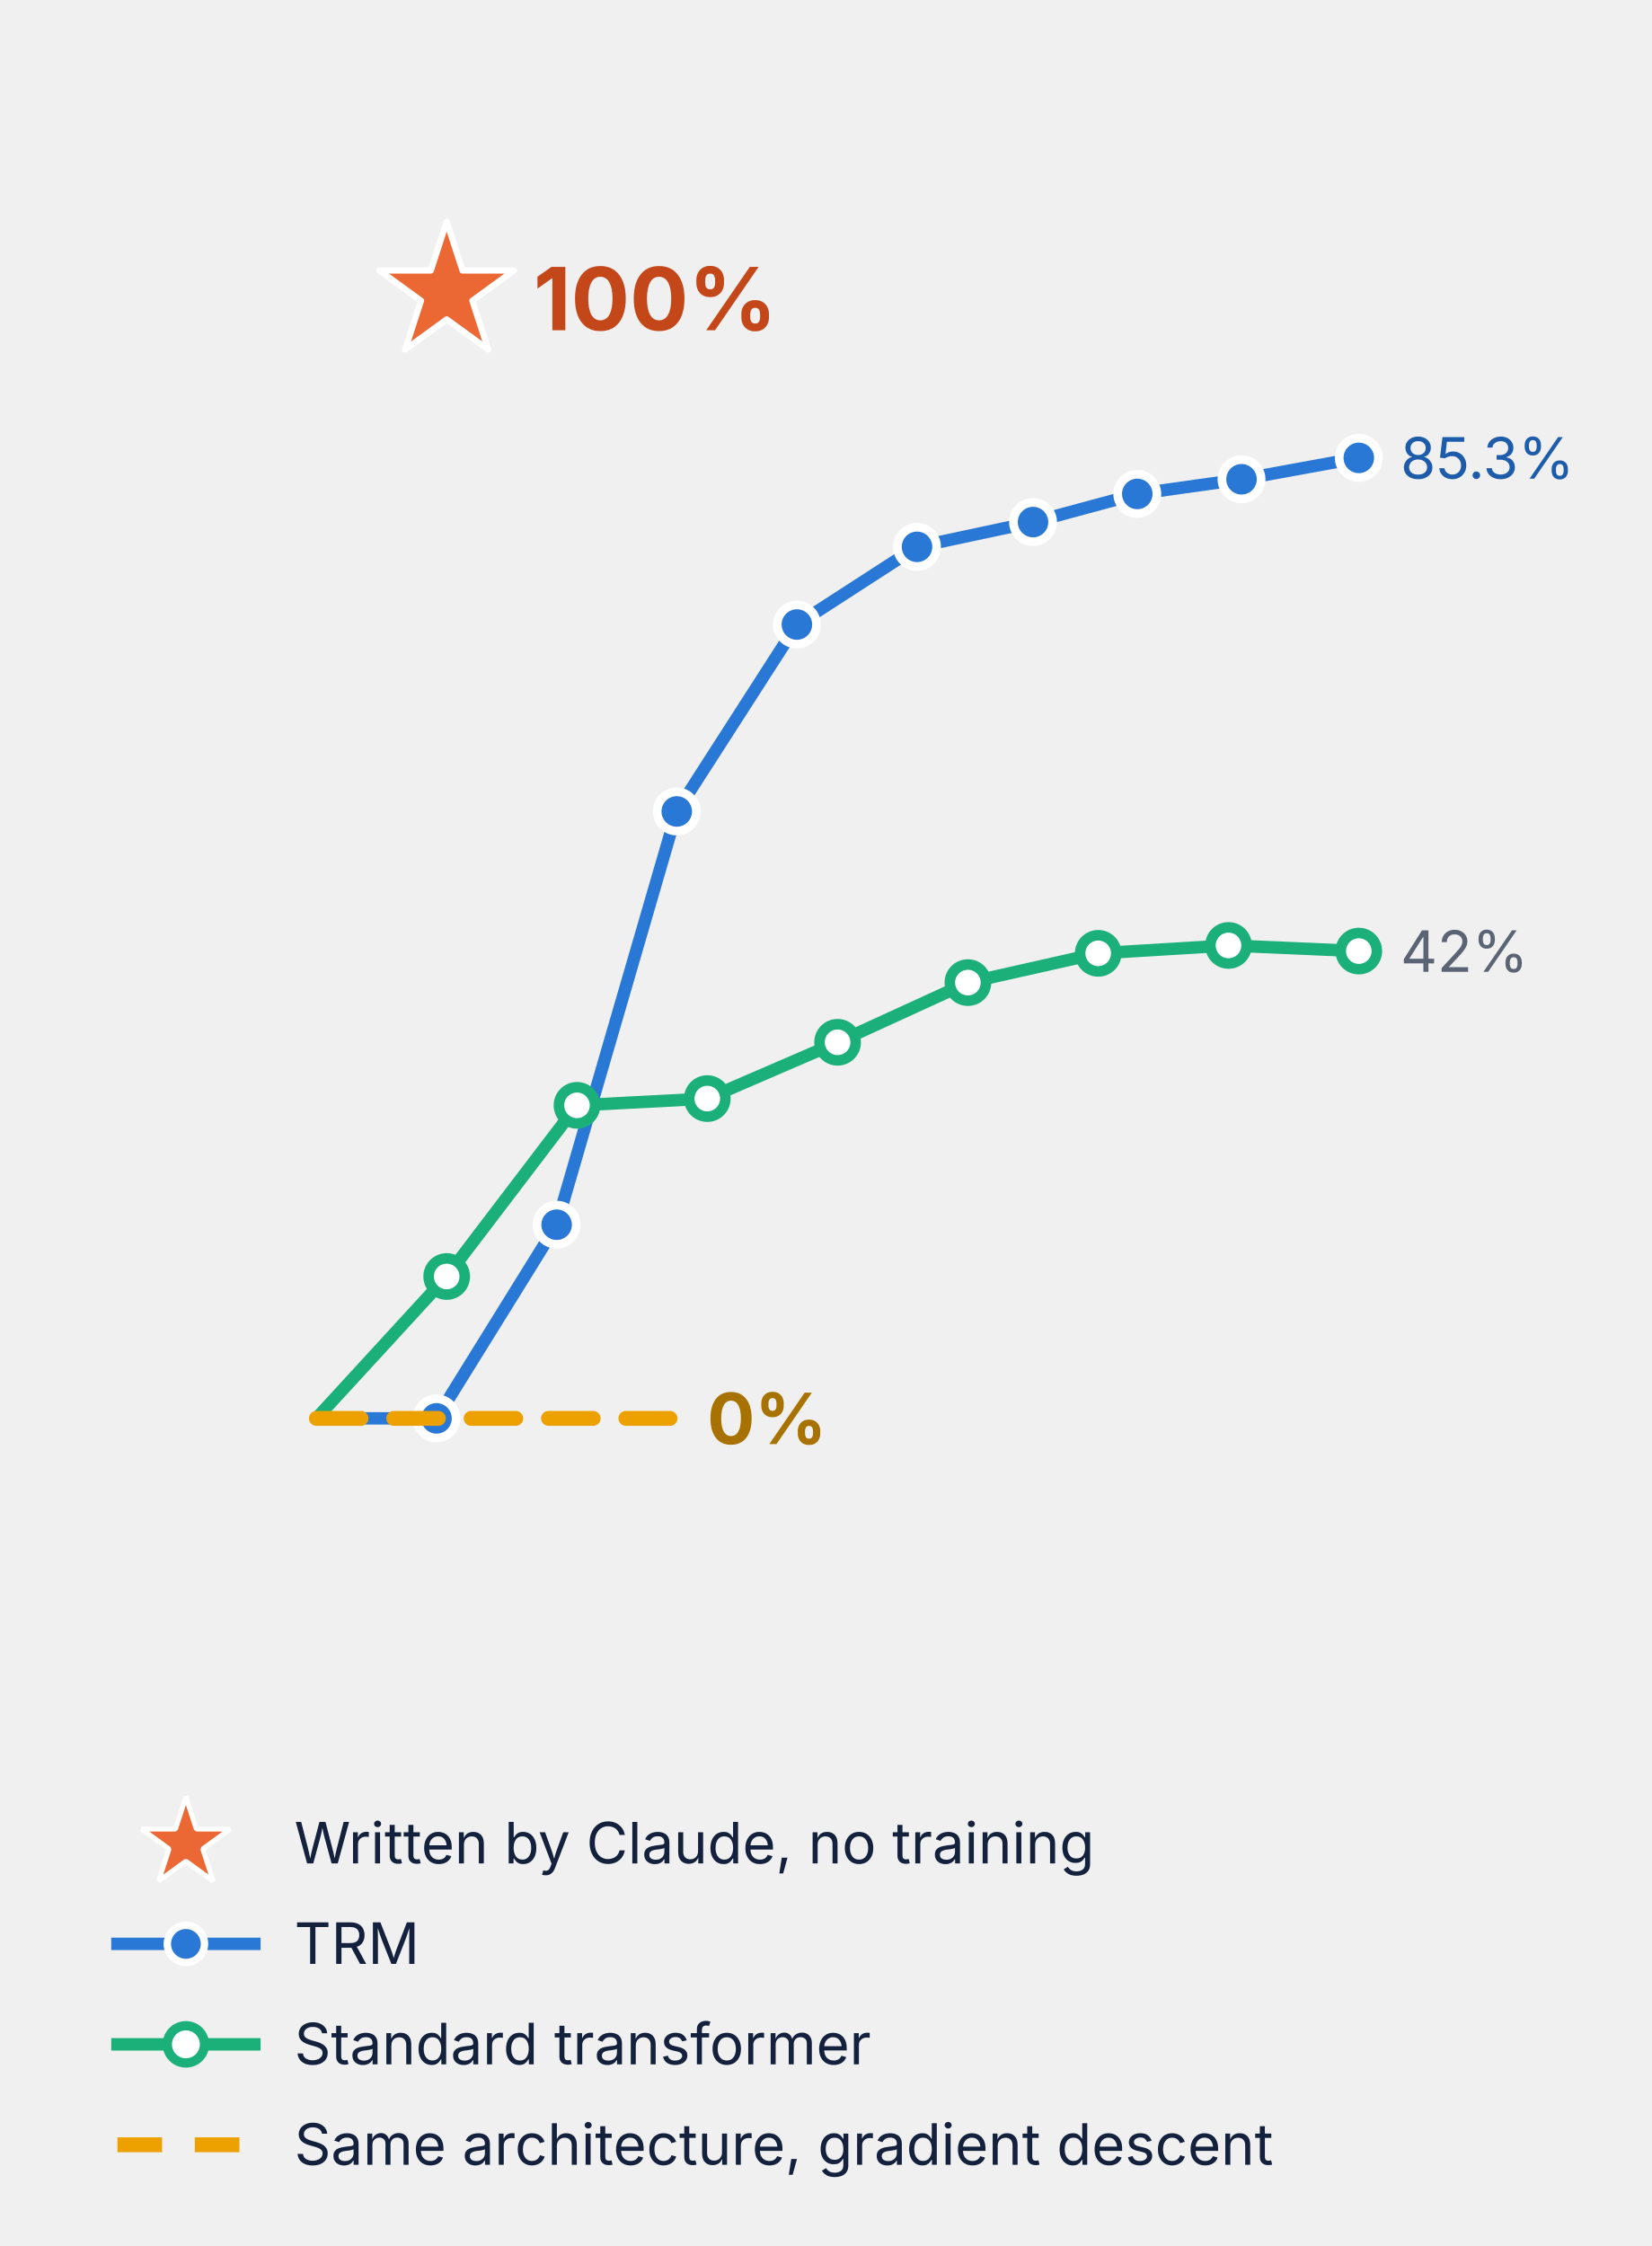
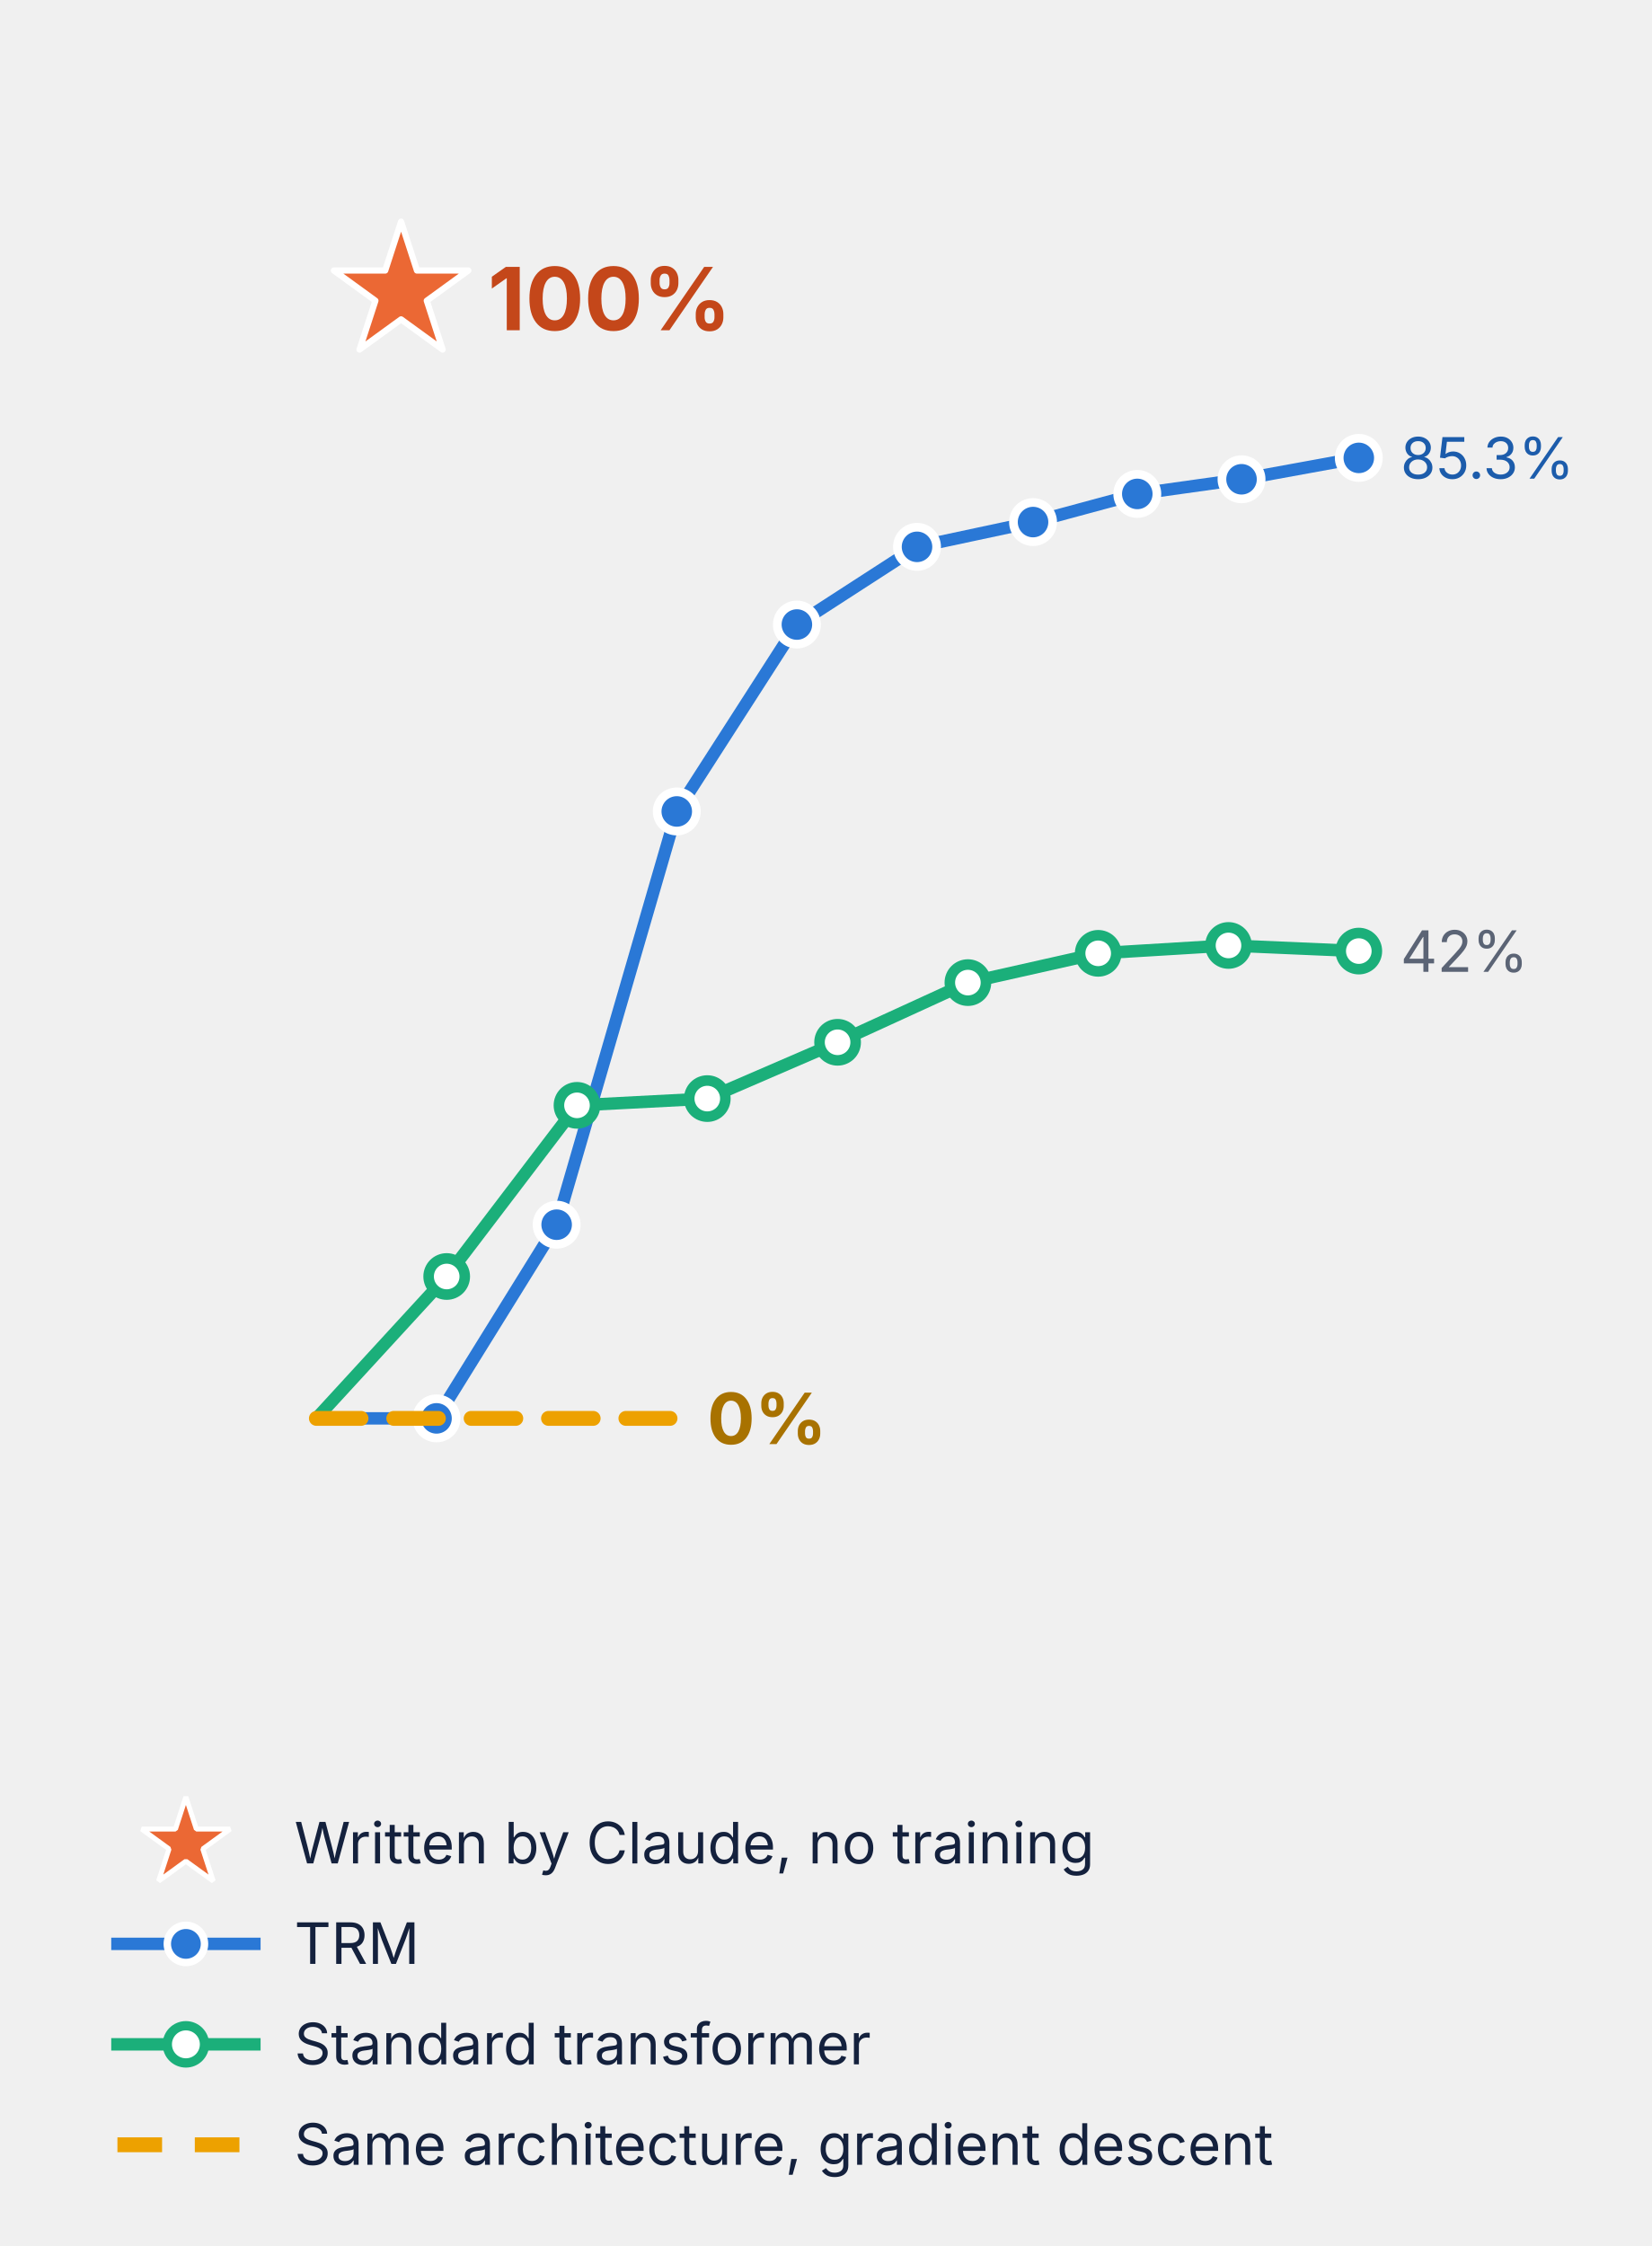
<svg xmlns="http://www.w3.org/2000/svg" xmlns:xlink="http://www.w3.org/1999/xlink" width="266.4pt" height="362.218pt" viewBox="0 0 266.4 362.218" version="1.1">
  <defs>
    <style type="text/css">*{stroke-linejoin: round; stroke-linecap: butt}</style>
  </defs>
  <g id="figure_1">
    <g id="patch_1">
      <path d="M 0 362.218  L 266.4 362.218  L 266.4 0  L 0 0  L 0 362.218  z " style="fill: none" />
    </g>
    <g id="axes_1">
      <g id="data">
        <path d="M 51.03 228.745  L 72.046 205.864  L 93.062 178.261  L 114.078 177.172  L 135.094 168.092  L 156.11 158.468  L 177.126 153.746  L 198.142 152.475  L 219.158 153.383  " clip-path="url(#pbf153d2d01)" style="fill: none; stroke: #1baf7a; stroke-width: 2; stroke-linecap: round" />
      </g>
      <g id="data">
        <g style="fill: #5b6475" transform="translate(225.8835 156.7312) scale(0.09204 -0.09204)">
          <defs>
            <path id="Inter-Regular-542" d="M 375 947  L 375 1431  L 2413 4656  L 3134 4656  L 3134 1469  L 3766 1469  L 3766 947  L 3134 947  L 3134 0  L 2566 0  L 2566 947  L 375 947  z M 2569 1469  L 2569 3913  L 2531 3913  L 1009 1506  L 1009 1469  L 2569 1469  z " transform="scale(0.015625)" />
            <path id="Inter-Regular-53f" d="M 481 0  L 481 428  L 2028 2106  Q 2288 2388 2459 2600  Q 2631 2813 2718 3005  Q 2806 3197 2806 3413  Q 2806 3778 2554 3990  Q 2303 4203 1931 4203  Q 1534 4203 1298 3965  Q 1063 3728 1063 3334  L 494 3334  Q 494 3747 684 4059  Q 875 4372 1203 4545  Q 1531 4719 1947 4719  Q 2363 4719 2683 4545  Q 3003 4372 3186 4078  Q 3369 3784 3369 3419  Q 3369 3166 3278 2927  Q 3188 2688 2959 2384  Q 2731 2081 2319 1644  L 1300 559  L 1300 522  L 3447 522  L 3447 0  L 481 0  z " transform="scale(0.015625)" />
            <path id="Inter-Regular-6d0" d="M 4656 -91  Q 4359 -91 4154 39  Q 3950 169 3845 384  Q 3741 600 3741 856  L 3741 1100  Q 3741 1356 3847 1570  Q 3953 1784 4158 1914  Q 4363 2044 4656 2044  Q 4956 2044 5159 1914  Q 5363 1784 5464 1570  Q 5566 1356 5566 1100  L 5566 856  Q 5566 600 5461 384  Q 5356 169 5154 39  Q 4953 -91 4656 -91  z M 1634 2597  Q 1338 2597 1133 2726  Q 928 2856 823 3072  Q 719 3288 719 3544  L 719 3788  Q 719 4044 825 4258  Q 931 4472 1136 4601  Q 1341 4731 1634 4731  Q 1934 4731 2136 4601  Q 2338 4472 2441 4258  Q 2544 4044 2544 3788  L 2544 3544  Q 2544 3288 2439 3072  Q 2334 2856 2132 2726  Q 1931 2597 1634 2597  z M 1263 0  L 4463 4656  L 4991 4656  L 1791 0  L 1263 0  z M 4656 319  Q 4894 319 4991 483  Q 5088 647 5088 856  L 5088 1100  Q 5088 1306 4994 1472  Q 4900 1638 4656 1638  Q 4422 1638 4320 1472  Q 4219 1306 4219 1100  L 4219 856  Q 4219 647 4317 483  Q 4416 319 4656 319  z M 1634 3006  Q 1872 3006 1969 3170  Q 2066 3334 2066 3544  L 2066 3788  Q 2066 3994 1972 4159  Q 1878 4325 1634 4325  Q 1400 4325 1298 4159  Q 1197 3994 1197 3788  L 1197 3544  Q 1197 3334 1295 3170  Q 1394 3006 1634 3006  z " transform="scale(0.015625)" />
          </defs>
          <use xlink:href="#Inter-Regular-542" />
          <use xlink:href="#Inter-Regular-53f" transform="translate(64.59375 0)" />
          <use xlink:href="#Inter-Regular-6d0" transform="translate(125.5781 0)" />
        </g>
      </g>
      <g id="data">
        <path d="M 51.03 228.745  L 70.405 228.745  L 89.78 197.51  L 109.154 130.865  L 128.529 100.721  L 147.904 88.191  L 166.618 84.196  L 183.431 79.656  L 200.244 77.295  L 219.158 73.845  " clip-path="url(#pbf153d2d01)" style="fill: none; stroke: #2a78d6; stroke-width: 2; stroke-linecap: round" />
      </g>
      <g id="data">
        <g style="fill: #1c5cab" transform="translate(225.8835 77.19309) scale(0.09204 -0.09204)">
          <defs>
            <path id="Inter-Regular-547" d="M 1978 -63  Q 1506 -63 1145 104  Q 784 272 582 565  Q 381 859 381 1238  Q 381 1531 500 1782  Q 619 2034 825 2203  Q 1031 2372 1291 2419  L 1291 2444  Q 950 2531 750 2822  Q 550 3113 550 3481  Q 550 3838 734 4117  Q 919 4397 1241 4558  Q 1563 4719 1978 4719  Q 2388 4719 2709 4558  Q 3031 4397 3217 4117  Q 3403 3838 3403 3481  Q 3403 3113 3201 2822  Q 3000 2531 2669 2444  L 2669 2419  Q 2922 2372 3128 2203  Q 3334 2034 3456 1782  Q 3578 1531 3578 1238  Q 3578 859 3373 565  Q 3169 272 2808 104  Q 2447 -63 1978 -63  z M 1978 453  Q 2441 453 2712 676  Q 2984 900 2984 1269  Q 2984 1528 2853 1726  Q 2722 1925 2494 2039  Q 2266 2153 1978 2153  Q 1538 2153 1252 1904  Q 966 1656 966 1269  Q 966 900 1236 676  Q 1506 453 1978 453  z M 1978 2650  Q 2347 2650 2587 2867  Q 2828 3084 2828 3438  Q 2828 3788 2593 3997  Q 2359 4206 1978 4206  Q 1591 4206 1358 3997  Q 1125 3788 1125 3438  Q 1125 3084 1362 2867  Q 1600 2650 1978 2650  z " transform="scale(0.015625)" />
            <path id="Inter-Regular-543" d="M 1863 -63  Q 1453 -63 1128 98  Q 803 259 609 539  Q 416 819 400 1175  L 975 1175  Q 1003 863 1258 661  Q 1513 459 1863 459  Q 2144 459 2364 590  Q 2584 722 2709 953  Q 2834 1184 2834 1478  Q 2834 1778 2703 2015  Q 2572 2253 2345 2389  Q 2119 2525 1825 2525  Q 1609 2525 1387 2456  Q 1166 2388 1028 2281  L 472 2350  L 747 4656  L 3197 4656  L 3197 4134  L 1247 4134  L 1088 2775  L 1113 2775  Q 1256 2894 1475 2970  Q 1694 3047 1934 3047  Q 2363 3047 2697 2845  Q 3031 2644 3223 2291  Q 3416 1938 3416 1488  Q 3416 1041 3214 691  Q 3013 341 2663 139  Q 2313 -63 1863 -63  z " transform="scale(0.015625)" />
            <path id="Inter-Regular-5de" d="M 922 -41  Q 747 -41 623 82  Q 500 206 500 381  Q 500 556 623 679  Q 747 803 922 803  Q 1097 803 1220 679  Q 1344 556 1344 381  Q 1344 206 1220 82  Q 1097 -41 922 -41  z " transform="scale(0.015625)" />
            <path id="Inter-Regular-541" d="M 1984 -63  Q 1528 -63 1175 93  Q 822 250 614 528  Q 406 806 391 1175  L 991 1175  Q 1016 844 1297 651  Q 1578 459 1975 459  Q 2413 459 2698 684  Q 2984 909 2984 1272  Q 2984 1650 2703 1889  Q 2422 2128 1903 2128  L 1525 2128  L 1525 2644  L 1903 2644  Q 2313 2644 2567 2861  Q 2822 3078 2822 3438  Q 2822 3784 2597 3993  Q 2372 4203 1991 4203  Q 1753 4203 1545 4117  Q 1338 4031 1205 3872  Q 1072 3713 1063 3484  L 491 3484  Q 503 3850 709 4128  Q 916 4406 1255 4562  Q 1594 4719 2003 4719  Q 2438 4719 2752 4544  Q 3066 4369 3234 4084  Q 3403 3800 3403 3469  Q 3403 3075 3195 2800  Q 2988 2525 2631 2419  L 2631 2381  Q 3078 2309 3325 2007  Q 3572 1706 3572 1266  Q 3572 884 3365 584  Q 3159 284 2800 110  Q 2441 -63 1984 -63  z " transform="scale(0.015625)" />
          </defs>
          <use xlink:href="#Inter-Regular-547" />
          <use xlink:href="#Inter-Regular-543" transform="translate(61.85938 0)" />
          <use xlink:href="#Inter-Regular-5de" transform="translate(118.5 0)" />
          <use xlink:href="#Inter-Regular-541" transform="translate(144.625 0)" />
          <use xlink:href="#Inter-Regular-6d0" transform="translate(206.3906 0)" />
        </g>
      </g>
      <g id="data">
        <g style="fill: #a87200" transform="translate(114.0657 232.8911) scale(0.113988 -0.113988)">
          <defs>
            <path id="Inter-Bold-53d" d="M 2156 -63  Q 1275 -63 784 565  Q 294 1194 294 2325  Q 294 3456 786 4087  Q 1278 4719 2156 4719  Q 3038 4719 3530 4086  Q 4022 3453 4022 2325  Q 4022 1194 3531 565  Q 3041 -63 2156 -63  z M 2156 728  Q 2588 728 2819 1143  Q 3050 1559 3050 2325  Q 3050 3094 2819 3512  Q 2588 3931 2156 3931  Q 1728 3931 1497 3511  Q 1266 3091 1266 2325  Q 1266 1559 1495 1143  Q 1725 728 2156 728  z " transform="scale(0.015625)" />
            <path id="Inter-Bold-6d0" d="M 4903 -81  Q 4572 -81 4345 59  Q 4119 200 4003 433  Q 3888 666 3888 944  L 3888 1188  Q 3888 1469 4006 1701  Q 4125 1934 4351 2075  Q 4578 2216 4903 2216  Q 5234 2216 5461 2075  Q 5688 1934 5803 1700  Q 5919 1466 5919 1188  L 5919 944  Q 5919 666 5801 431  Q 5684 197 5457 58  Q 5231 -81 4903 -81  z M 1597 2434  Q 1266 2434 1039 2575  Q 813 2716 697 2948  Q 581 3181 581 3459  L 581 3703  Q 581 3984 700 4217  Q 819 4450 1045 4590  Q 1272 4731 1597 4731  Q 1928 4731 2154 4590  Q 2381 4450 2497 4215  Q 2613 3981 2613 3703  L 2613 3459  Q 2613 3178 2495 2945  Q 2378 2713 2151 2573  Q 1925 2434 1597 2434  z M 1309 0  L 4509 4656  L 5156 4656  L 1956 0  L 1309 0  z M 1597 3006  Q 1806 3006 1882 3147  Q 1959 3288 1959 3459  L 1959 3703  Q 1959 3872 1886 4017  Q 1813 4163 1597 4163  Q 1391 4163 1311 4016  Q 1231 3869 1231 3703  L 1231 3459  Q 1231 3288 1311 3147  Q 1391 3006 1597 3006  z M 4903 491  Q 5113 491 5189 631  Q 5266 772 5266 944  L 5266 1188  Q 5266 1356 5192 1501  Q 5119 1647 4903 1647  Q 4697 1647 4619 1500  Q 4541 1353 4541 1188  L 4541 944  Q 4541 772 4619 631  Q 4697 491 4903 491  z " transform="scale(0.015625)" />
          </defs>
          <use xlink:href="#Inter-Bold-53d" />
          <use xlink:href="#Inter-Bold-6d0" transform="translate(67.4375 0)" />
        </g>
      </g>
      <g id="data">
-         <g style="fill: #c4471a" transform="translate(86.0464 53.25871) scale(0.14042 -0.14042)">
+         <g style="fill: #c4471a" transform="translate(78.6908 53.25871) scale(0.14042 -0.14042)">
          <defs>
            <path id="Inter-Bold-53e" d="M 2341 4656  L 2341 0  L 1388 0  L 1388 3816  L 1356 3816  L 291 3063  L 291 3934  L 1319 4656  L 2341 4656  z " transform="scale(0.015625)" />
          </defs>
          <use xlink:href="#Inter-Bold-53e" />
          <use xlink:href="#Inter-Bold-53d" transform="translate(43.10938 0)" />
          <use xlink:href="#Inter-Bold-53d" transform="translate(110.5469 0)" />
          <use xlink:href="#Inter-Bold-6d0" transform="translate(177.9844 0)" />
        </g>
      </g>
      <g id="data">
        <defs>
          <path id="m41d2833515" d="M 0 2.915  C 0.773 2.915 1.515 2.608 2.062 2.062  C 2.608 1.515 2.915 0.773 2.915 0  C 2.915 -0.773 2.608 -1.515 2.062 -2.062  C 1.515 -2.608 0.773 -2.915 0 -2.915  C -0.773 -2.915 -1.515 -2.608 -2.062 -2.062  C -2.608 -1.515 -2.915 -0.773 -2.915 0  C -2.915 0.773 -2.608 1.515 -2.062 2.062  C -1.515 2.608 -0.773 2.915 0 2.915  z " style="stroke: #1baf7a; stroke-width: 1.7" />
        </defs>
        <g clip-path="url(#pbf153d2d01)">
          <use xlink:href="#m41d2833515" x="72.046" y="205.864" style="fill: #ffffff; stroke: #1baf7a; stroke-width: 1.7" />
          <use xlink:href="#m41d2833515" x="93.062" y="178.261" style="fill: #ffffff; stroke: #1baf7a; stroke-width: 1.7" />
          <use xlink:href="#m41d2833515" x="114.078" y="177.172" style="fill: #ffffff; stroke: #1baf7a; stroke-width: 1.7" />
          <use xlink:href="#m41d2833515" x="135.094" y="168.092" style="fill: #ffffff; stroke: #1baf7a; stroke-width: 1.7" />
          <use xlink:href="#m41d2833515" x="156.11" y="158.468" style="fill: #ffffff; stroke: #1baf7a; stroke-width: 1.7" />
          <use xlink:href="#m41d2833515" x="177.126" y="153.746" style="fill: #ffffff; stroke: #1baf7a; stroke-width: 1.7" />
          <use xlink:href="#m41d2833515" x="198.142" y="152.475" style="fill: #ffffff; stroke: #1baf7a; stroke-width: 1.7" />
          <use xlink:href="#m41d2833515" x="219.158" y="153.383" style="fill: #ffffff; stroke: #1baf7a; stroke-width: 1.7" />
        </g>
      </g>
      <g id="data">
        <defs>
          <path id="md61c9307c6" d="M 0 3.162  C 0.839 3.162 1.643 2.829 2.236 2.236  C 2.829 1.643 3.162 0.839 3.162 0  C 3.162 -0.839 2.829 -1.643 2.236 -2.236  C 1.643 -2.829 0.839 -3.162 0 -3.162  C -0.839 -3.162 -1.643 -2.829 -2.236 -2.236  C -2.829 -1.643 -3.162 -0.839 -3.162 0  C -3.162 0.839 -2.829 1.643 -2.236 2.236  C -1.643 2.829 -0.839 3.162 0 3.162  z " style="stroke: #ffffff; stroke-width: 1.4" />
        </defs>
        <g clip-path="url(#pbf153d2d01)">
          <use xlink:href="#md61c9307c6" x="70.405" y="228.745" style="fill: #2a78d6; stroke: #ffffff; stroke-width: 1.4" />
          <use xlink:href="#md61c9307c6" x="89.78" y="197.51" style="fill: #2a78d6; stroke: #ffffff; stroke-width: 1.4" />
          <use xlink:href="#md61c9307c6" x="109.154" y="130.865" style="fill: #2a78d6; stroke: #ffffff; stroke-width: 1.4" />
          <use xlink:href="#md61c9307c6" x="128.529" y="100.721" style="fill: #2a78d6; stroke: #ffffff; stroke-width: 1.4" />
          <use xlink:href="#md61c9307c6" x="147.904" y="88.191" style="fill: #2a78d6; stroke: #ffffff; stroke-width: 1.4" />
          <use xlink:href="#md61c9307c6" x="166.618" y="84.196" style="fill: #2a78d6; stroke: #ffffff; stroke-width: 1.4" />
          <use xlink:href="#md61c9307c6" x="183.431" y="79.656" style="fill: #2a78d6; stroke: #ffffff; stroke-width: 1.4" />
          <use xlink:href="#md61c9307c6" x="200.244" y="77.295" style="fill: #2a78d6; stroke: #ffffff; stroke-width: 1.4" />
          <use xlink:href="#md61c9307c6" x="219.158" y="73.845" style="fill: #2a78d6; stroke: #ffffff; stroke-width: 1.4" />
        </g>
      </g>
      <g id="data">
        <path d="M 51.03 228.745  L 108.066 228.745  " clip-path="url(#pbf153d2d01)" style="fill: none; stroke-dasharray: 7.2,5.28; stroke-dashoffset: 0; stroke: #eda100; stroke-width: 2.4; stroke-linecap: round" />
      </g>
      <g id="data">
        <defs>
          <path id="m104a28ea76" d="M 0 -11.402  L -2.56 -3.523  L -10.844 -3.523  L -4.142 1.346  L -6.702 9.224  L -0 4.355  L 6.702 9.224  L 4.142 1.346  L 10.844 -3.523  L 2.56 -3.523  z " style="stroke: #ffffff" />
        </defs>
        <g>
-           <use xlink:href="#m104a28ea76" x="72.046" y="47.151" style="fill: #eb6834; stroke: #ffffff" />
+           <use xlink:href="#m104a28ea76" x="64.691" y="47.151" style="fill: #eb6834; stroke: #ffffff" />
        </g>
      </g>
    </g>
    <g id="legend_1">
      <g id="line2d_1">
        <defs>
          <path id="mfa183fac2b" d="M 0 -7.5  L -1.684 -2.318  L -7.133 -2.318  L -2.725 0.885  L -4.408 6.068  L -0 2.865  L 4.408 6.068  L 2.725 0.885  L 7.133 -2.318  L 1.684 -2.318  z " style="stroke: #ffffff; stroke-width: 0.8; stroke-linejoin: bevel" />
        </defs>
        <g>
          <use xlink:href="#mfa183fac2b" x="29.984" y="297.299" style="fill: #eb6834; stroke: #ffffff; stroke-width: 0.8; stroke-linejoin: bevel" />
        </g>
      </g>
      <g id="text_1">
        <g style="fill: #14213d" transform="translate(47.472 300.52) scale(0.09204 -0.09204)">
          <defs>
            <path id="Inter-Regular-1cb" d="M 1431 0  L 163 4656  L 769 4656  L 1506 1800  Q 1581 1500 1650 1190  Q 1719 881 1781 553  Q 1844 881 1912 1190  Q 1981 1500 2063 1800  L 2816 4656  L 3491 4656  L 4238 1800  Q 4394 1216 4522 572  Q 4581 894 4651 1198  Q 4722 1503 4797 1800  L 5531 4656  L 6144 4656  L 4869 0  L 4178 0  L 3378 2950  Q 3319 3172 3261 3425  Q 3203 3678 3150 3984  Q 3097 3700 3044 3451  Q 2991 3203 2922 2950  L 2125 0  L 1431 0  z " transform="scale(0.015625)" />
            <path id="Inter-Regular-354" d="M 494 0  L 494 3494  L 1038 3494  L 1038 2956  L 1075 2956  Q 1172 3222 1420 3383  Q 1669 3544 1981 3544  Q 2044 3544 2130 3541  Q 2216 3538 2266 3534  L 2266 2969  Q 2241 2975 2141 2987  Q 2041 3000 1928 3000  Q 1550 3000 1303 2770  Q 1056 2541 1056 2188  L 1056 0  L 494 0  z " transform="scale(0.015625)" />
            <path id="Inter-Regular-2b1" d="M 494 0  L 494 3494  L 1056 3494  L 1056 0  L 494 0  z M 778 4066  Q 619 4066 503 4175  Q 387 4284 387 4438  Q 387 4594 503 4701  Q 619 4809 778 4809  Q 940 4809 1056 4701  Q 1172 4594 1172 4438  Q 1172 4284 1056 4175  Q 940 4066 778 4066  z " transform="scale(0.015625)" />
            <path id="Inter-Regular-379" d="M 1869 3494  L 1869 3013  L 1150 3013  L 1150 906  Q 1150 672 1245 564  Q 1341 456 1563 456  Q 1616 456 1698 468  Q 1781 481 1850 494  L 1966 19  Q 1878 -13 1767 -28  Q 1656 -44 1547 -44  Q 1094 -44 841 195  Q 588 434 588 863  L 588 3013  L 63 3013  L 63 3494  L 588 3494  L 588 4325  L 1150 4325  L 1150 3494  L 1869 3494  z " transform="scale(0.015625)" />
            <path id="Inter-Regular-266" d="M 1963 -75  Q 1456 -75 1089 150  Q 722 375 523 778  Q 325 1181 325 1719  Q 325 2256 519 2665  Q 713 3075 1067 3306  Q 1422 3538 1897 3538  Q 2175 3538 2445 3445  Q 2716 3353 2936 3148  Q 3156 2944 3287 2609  Q 3419 2275 3419 1791  L 3419 1556  L 894 1556  Q 916 1009 1208 717  Q 1500 425 1966 425  Q 2275 425 2498 561  Q 2722 697 2819 963  L 3363 813  Q 3241 416 2870 170  Q 2500 -75 1963 -75  z M 897 2031  L 2847 2031  Q 2806 2478 2567 2758  Q 2328 3038 1897 3038  Q 1597 3038 1380 2897  Q 1163 2756 1038 2528  Q 913 2300 897 2031  z " transform="scale(0.015625)" />
            <path id="Inter-Regular-305" d="M 1056 2094  L 1056 0  L 494 0  L 494 3494  L 1034 3494  L 1038 2847  Q 1206 3219 1479 3378  Q 1753 3538 2106 3538  Q 2638 3538 2963 3209  Q 3288 2881 3288 2219  L 3288 0  L 2725 0  L 2725 2172  Q 2725 2575 2514 2803  Q 2303 3031 1938 3031  Q 1559 3031 1307 2786  Q 1056 2541 1056 2094  z " transform="scale(0.015625)" />
            <path id="Inter-Regular-6f1" transform="scale(0.015625)" />
            <path id="Inter-Regular-242" d="M 2116 -75  Q 1784 -75 1581 39  Q 1378 153 1268 298  Q 1159 444 1100 541  L 1038 541  L 1038 0  L 494 0  L 494 4656  L 1056 4656  L 1056 2934  L 1100 2934  Q 1159 3028 1265 3170  Q 1372 3313 1572 3425  Q 1772 3538 2113 3538  Q 2550 3538 2883 3319  Q 3216 3100 3405 2695  Q 3594 2291 3594 1738  Q 3594 1181 3406 775  Q 3219 369 2886 147  Q 2553 -75 2116 -75  z M 2031 428  Q 2359 428 2579 604  Q 2800 781 2911 1079  Q 3022 1378 3022 1744  Q 3022 2106 2912 2398  Q 2803 2691 2583 2862  Q 2363 3034 2031 3034  Q 1550 3034 1300 2678  Q 1050 2322 1050 1744  Q 1050 1159 1303 793  Q 1556 428 2031 428  z " transform="scale(0.015625)" />
            <path id="Inter-Regular-3e6" d="M 438 -1266  L 581 -778  L 641 -794  Q 900 -863 1087 -773  Q 1275 -684 1403 -309  L 1503 -19  L 169 3494  L 784 3494  L 1528 1422  Q 1609 1194 1673 969  Q 1738 744 1797 525  Q 1856 744 1920 969  Q 1984 1194 2066 1422  L 2816 3494  L 3428 3494  L 1894 -522  Q 1734 -938 1478 -1134  Q 1222 -1331 850 -1331  Q 700 -1331 590 -1309  Q 481 -1288 438 -1266  z " transform="scale(0.015625)" />
            <path id="Inter-Regular-49" d="M 2447 -63  Q 1850 -63 1383 226  Q 916 516 648 1052  Q 381 1588 381 2325  Q 381 3066 648 3602  Q 916 4138 1383 4428  Q 1850 4719 2447 4719  Q 2919 4719 3314 4536  Q 3709 4353 3976 4012  Q 4244 3672 4325 3191  L 3731 3191  Q 3666 3509 3477 3728  Q 3288 3947 3019 4058  Q 2750 4169 2447 4169  Q 2028 4169 1690 3956  Q 1353 3744 1156 3333  Q 959 2922 959 2325  Q 959 1731 1157 1320  Q 1356 909 1693 698  Q 2031 488 2447 488  Q 2753 488 3020 600  Q 3288 713 3477 931  Q 3666 1150 3731 1466  L 4325 1466  Q 4244 994 3980 650  Q 3716 306 3320 121  Q 2925 -63 2447 -63  z " transform="scale(0.015625)" />
            <path id="Inter-Regular-2e0" d="M 1056 4656  L 1056 0  L 494 0  L 494 4656  L 1056 4656  z " transform="scale(0.015625)" />
            <path id="Inter-Regular-1fb" d="M 1472 -81  Q 1141 -81 870 44  Q 600 169 440 409  Q 281 650 281 994  Q 281 1294 400 1481  Q 519 1669 717 1776  Q 916 1884 1156 1937  Q 1397 1991 1641 2022  Q 1953 2063 2150 2084  Q 2347 2106 2442 2159  Q 2538 2213 2538 2341  L 2538 2359  Q 2538 2684 2353 2864  Q 2169 3044 1806 3044  Q 1428 3044 1215 2880  Q 1003 2716 922 2531  L 381 2709  Q 516 3028 744 3208  Q 972 3388 1247 3463  Q 1522 3538 1791 3538  Q 1966 3538 2189 3495  Q 2413 3453 2620 3328  Q 2828 3203 2964 2958  Q 3100 2713 3100 2303  L 3100 0  L 2547 0  L 2547 475  L 2509 475  Q 2450 353 2319 223  Q 2188 94 1978 6  Q 1769 -81 1472 -81  z M 1569 416  Q 1881 416 2097 537  Q 2313 659 2425 854  Q 2538 1050 2538 1263  L 2538 1747  Q 2503 1706 2387 1673  Q 2272 1641 2123 1616  Q 1975 1591 1836 1573  Q 1697 1556 1616 1547  Q 1413 1522 1236 1461  Q 1059 1400 953 1283  Q 847 1166 847 966  Q 847 694 1051 555  Q 1256 416 1569 416  z " transform="scale(0.015625)" />
            <path id="Inter-Regular-393" d="M 1678 -44  Q 1150 -44 822 284  Q 494 613 494 1275  L 494 3494  L 1056 3494  L 1056 1322  Q 1056 919 1268 691  Q 1481 463 1847 463  Q 2222 463 2473 708  Q 2725 953 2725 1400  L 2725 3494  L 3291 3494  L 3291 0  L 2747 0  L 2747 653  Q 2575 272 2298 114  Q 2022 -44 1678 -44  z " transform="scale(0.015625)" />
            <path id="Inter-Regular-255" d="M 1803 -75  Q 1369 -75 1034 147  Q 700 369 512 775  Q 325 1181 325 1738  Q 325 2291 514 2695  Q 703 3100 1037 3319  Q 1372 3538 1806 3538  Q 2147 3538 2347 3425  Q 2547 3313 2655 3170  Q 2763 3028 2819 2934  L 2863 2934  L 2863 4656  L 3425 4656  L 3425 0  L 2881 0  L 2881 541  L 2819 541  Q 2763 444 2652 298  Q 2541 153 2339 39  Q 2138 -75 1803 -75  z M 1888 428  Q 2363 428 2616 793  Q 2869 1159 2869 1744  Q 2869 2322 2620 2678  Q 2372 3034 1888 3034  Q 1556 3034 1336 2862  Q 1116 2691 1006 2398  Q 897 2106 897 1744  Q 897 1378 1008 1079  Q 1119 781 1341 604  Q 1563 428 1888 428  z " transform="scale(0.015625)" />
            <path id="Inter-Regular-5dd" d="M 400 -1122  L 675 650  L 1319 650  L 831 -1122  L 400 -1122  z " transform="scale(0.015625)" />
            <path id="Inter-Regular-316" d="M 1916 -75  Q 1441 -75 1083 150  Q 725 375 525 781  Q 325 1188 325 1725  Q 325 2272 525 2680  Q 725 3088 1083 3313  Q 1441 3538 1916 3538  Q 2394 3538 2753 3313  Q 3113 3088 3313 2680  Q 3513 2272 3513 1725  Q 3513 1188 3313 781  Q 3113 375 2753 150  Q 2394 -75 1916 -75  z M 1916 428  Q 2269 428 2497 609  Q 2725 791 2834 1086  Q 2944 1381 2944 1725  Q 2944 2072 2834 2370  Q 2725 2669 2497 2851  Q 2269 3034 1916 3034  Q 1566 3034 1341 2851  Q 1116 2669 1006 2372  Q 897 2075 897 1725  Q 897 1381 1006 1086  Q 1116 791 1341 609  Q 1566 428 1916 428  z " transform="scale(0.015625)" />
            <path id="Inter-Regular-292" d="M 1909 -1381  Q 1328 -1381 981 -1168  Q 634 -956 472 -669  L 928 -375  Q 1003 -475 1114 -597  Q 1225 -719 1414 -805  Q 1603 -891 1909 -891  Q 2328 -891 2598 -691  Q 2869 -491 2869 -59  L 2869 641  L 2816 641  Q 2756 541 2648 403  Q 2541 266 2339 161  Q 2138 56 1800 56  Q 1381 56 1047 254  Q 713 453 519 834  Q 325 1216 325 1763  Q 325 2303 515 2701  Q 706 3100 1042 3319  Q 1378 3538 1813 3538  Q 2150 3538 2351 3427  Q 2553 3316 2662 3172  Q 2772 3028 2831 2934  L 2884 2934  L 2884 3494  L 3431 3494  L 3431 -91  Q 3431 -541 3228 -827  Q 3025 -1113 2679 -1247  Q 2334 -1381 1909 -1381  z M 1894 556  Q 2369 556 2622 879  Q 2875 1203 2875 1775  Q 2875 2331 2626 2682  Q 2378 3034 1894 3034  Q 1563 3034 1341 2864  Q 1119 2694 1008 2409  Q 897 2125 897 1775  Q 897 1238 1150 897  Q 1403 556 1894 556  z " transform="scale(0.015625)" />
          </defs>
          <use xlink:href="#Inter-Regular-1cb" />
          <use xlink:href="#Inter-Regular-354" transform="translate(95.10938 0)" />
          <use xlink:href="#Inter-Regular-2b1" transform="translate(133.7344 0)" />
          <use xlink:href="#Inter-Regular-379" transform="translate(157.9531 0)" />
          <use xlink:href="#Inter-Regular-379" transform="translate(190.6719 0)" />
          <use xlink:href="#Inter-Regular-266" transform="translate(222.4219 0)" />
          <use xlink:href="#Inter-Regular-305" transform="translate(280.7188 0)" />
          <use xlink:href="#Inter-Regular-6f1" transform="translate(339.7969 0)" />
          <use xlink:href="#Inter-Regular-242" transform="translate(367.9219 0)" />
          <use xlink:href="#Inter-Regular-3e6" transform="translate(427.2031 0)" />
          <use xlink:href="#Inter-Regular-6f1" transform="translate(483.4062 0)" />
          <use xlink:href="#Inter-Regular-49" transform="translate(511.5312 0)" />
          <use xlink:href="#Inter-Regular-2e0" transform="translate(584.5781 0)" />
          <use xlink:href="#Inter-Regular-1fb" transform="translate(608.7969 0)" />
          <use xlink:href="#Inter-Regular-393" transform="translate(664.9531 0)" />
          <use xlink:href="#Inter-Regular-255" transform="translate(724.0781 0)" />
          <use xlink:href="#Inter-Regular-266" transform="translate(785.3125 0)" />
          <use xlink:href="#Inter-Regular-5dd" transform="translate(843.6094 0)" />
          <use xlink:href="#Inter-Regular-6f1" transform="translate(872.4219 0)" />
          <use xlink:href="#Inter-Regular-305" transform="translate(900.5469 0)" />
          <use xlink:href="#Inter-Regular-316" transform="translate(959.625 0)" />
          <use xlink:href="#Inter-Regular-6f1" transform="translate(1019.594 0)" />
          <use xlink:href="#Inter-Regular-379" transform="translate(1047.719 0)" />
          <use xlink:href="#Inter-Regular-354" transform="translate(1080.438 0)" />
          <use xlink:href="#Inter-Regular-1fb" transform="translate(1118.078 0)" />
          <use xlink:href="#Inter-Regular-2b1" transform="translate(1174.234 0)" />
          <use xlink:href="#Inter-Regular-305" transform="translate(1198.453 0)" />
          <use xlink:href="#Inter-Regular-2b1" transform="translate(1257.531 0)" />
          <use xlink:href="#Inter-Regular-305" transform="translate(1281.75 0)" />
          <use xlink:href="#Inter-Regular-292" transform="translate(1340.828 0)" />
        </g>
      </g>
      <g id="line2d_2">
        <path d="M 18.94 313.497  L 29.984 313.497  L 41.029 313.497  " style="fill: none; stroke: #2a78d6; stroke-width: 2; stroke-linecap: square" />
        <defs>
          <path id="m151bd39dad" d="M 0 3  C 0.796 3 1.559 2.684 2.121 2.121  C 2.684 1.559 3 0.796 3 0  C 3 -0.796 2.684 -1.559 2.121 -2.121  C 1.559 -2.684 0.796 -3 0 -3  C -0.796 -3 -1.559 -2.684 -2.121 -2.121  C -2.684 -1.559 -3 -0.796 -3 0  C -3 0.796 -2.684 1.559 -2.121 2.121  C -1.559 2.684 -0.796 3 0 3  z " style="stroke: #ffffff; stroke-width: 1.2" />
        </defs>
        <g>
          <use xlink:href="#m151bd39dad" x="29.984" y="313.497" style="fill: #2a78d6; stroke: #ffffff; stroke-width: 1.2" />
        </g>
      </g>
      <g id="text_2">
        <g style="fill: #14213d" transform="translate(47.472 316.7187) scale(0.09204 -0.09204)">
          <defs>
            <path id="Inter-Regular-19b" d="M 306 4131  L 306 4656  L 3825 4656  L 3825 4131  L 2366 4131  L 2366 0  L 1772 0  L 1772 4131  L 306 4131  z " transform="scale(0.015625)" />
            <path id="Inter-Regular-180" d="M 563 0  L 563 4656  L 2156 4656  Q 2700 4656 3051 4470  Q 3403 4284 3573 3959  Q 3744 3634 3744 3219  Q 3744 2756 3533 2412  Q 3322 2069 2881 1916  L 3925 0  L 3238 0  L 2269 1809  Q 2216 1806 2159 1806  L 1156 1806  L 1156 0  L 563 0  z M 1156 2334  L 2131 2334  Q 2681 2334 2917 2571  Q 3153 2809 3153 3219  Q 3153 3634 2917 3884  Q 2681 4134 2125 4134  L 1156 4134  L 1156 2334  z " transform="scale(0.015625)" />
            <path id="Inter-Regular-124" d="M 563 0  L 563 4656  L 1406 4656  L 2553 1719  Q 2619 1550 2716 1247  Q 2813 944 2897 659  Q 2978 934 3075 1239  Q 3172 1544 3241 1719  L 4372 4656  L 5219 4656  L 5219 0  L 4634 0  L 4634 2659  Q 4634 2916 4640 3287  Q 4647 3659 4656 4022  Q 4528 3622 4398 3244  Q 4269 2866 4188 2659  L 3147 0  L 2631 0  L 1575 2659  Q 1497 2856 1370 3229  Q 1244 3603 1106 4013  Q 1113 3681 1120 3304  Q 1128 2928 1128 2659  L 1128 0  L 563 0  z " transform="scale(0.015625)" />
          </defs>
          <use xlink:href="#Inter-Regular-19b" />
          <use xlink:href="#Inter-Regular-180" transform="translate(64.54688 0)" />
          <use xlink:href="#Inter-Regular-124" transform="translate(128.9062 0)" />
        </g>
      </g>
      <g id="line2d_3">
        <path d="M 18.94 329.696  L 29.984 329.696  L 41.029 329.696  " style="fill: none; stroke: #1baf7a; stroke-width: 2; stroke-linecap: square" />
        <defs>
          <path id="m80fe5d7791" d="M 0 3  C 0.796 3 1.559 2.684 2.121 2.121  C 2.684 1.559 3 0.796 3 0  C 3 -0.796 2.684 -1.559 2.121 -2.121  C 1.559 -2.684 0.796 -3 0 -3  C -0.796 -3 -1.559 -2.684 -2.121 -2.121  C -2.684 -1.559 -3 -0.796 -3 0  C -3 0.796 -2.684 1.559 -2.121 2.121  C -1.559 2.684 -0.796 3 0 3  z " style="stroke: #1baf7a; stroke-width: 1.5" />
        </defs>
        <g>
          <use xlink:href="#m80fe5d7791" x="29.984" y="329.696" style="fill: #ffffff; stroke: #1baf7a; stroke-width: 1.5" />
        </g>
      </g>
      <g id="text_3">
        <g style="fill: #14213d" transform="translate(47.472 332.9173) scale(0.09204 -0.09204)">
          <defs>
            <path id="Inter-Regular-18d" d="M 2053 -81  Q 1297 -81 850 276  Q 403 634 363 1219  L 972 1219  Q 997 956 1150 786  Q 1303 616 1542 533  Q 1781 450 2053 450  Q 2369 450 2620 553  Q 2872 656 3019 843  Q 3166 1031 3166 1278  Q 3166 1503 3039 1643  Q 2913 1784 2703 1875  Q 2494 1966 2244 2034  L 1681 2194  Q 1119 2353 806 2650  Q 494 2947 494 3409  Q 494 3803 706 4098  Q 919 4394 1281 4556  Q 1644 4719 2094 4719  Q 2553 4719 2906 4556  Q 3259 4394 3464 4114  Q 3669 3834 3681 3481  L 3100 3481  Q 3059 3822 2775 4008  Q 2491 4194 2075 4194  Q 1622 4194 1347 3980  Q 1072 3766 1072 3438  Q 1072 3194 1223 3045  Q 1375 2897 1583 2814  Q 1791 2731 1959 2684  L 2425 2556  Q 2613 2506 2839 2418  Q 3066 2331 3272 2186  Q 3478 2041 3611 1817  Q 3744 1594 3744 1269  Q 3744 888 3545 581  Q 3347 275 2969 97  Q 2591 -81 2053 -81  z " transform="scale(0.015625)" />
            <path id="Inter-Regular-367" d="M 1681 -75  Q 1144 -75 787 159  Q 431 394 338 847  L 872 975  Q 947 688 1155 553  Q 1363 419 1675 419  Q 2041 419 2258 575  Q 2475 731 2475 947  Q 2475 1306 1963 1428  L 1381 1566  Q 444 1788 444 2519  Q 444 2819 612 3048  Q 781 3278 1073 3408  Q 1366 3538 1738 3538  Q 2278 3538 2576 3302  Q 2875 3066 2994 2697  L 2484 2566  Q 2413 2753 2245 2906  Q 2078 3059 1741 3059  Q 1428 3059 1220 2915  Q 1013 2772 1013 2553  Q 1013 2359 1153 2242  Q 1294 2125 1600 2053  L 2128 1928  Q 2603 1816 2831 1580  Q 3059 1344 3059 984  Q 3059 678 2886 439  Q 2713 200 2402 62  Q 2091 -75 1681 -75  z " transform="scale(0.015625)" />
            <path id="Inter-Regular-287" d="M 2119 3494  L 2119 3013  L 1313 3013  L 1313 0  L 750 0  L 750 3013  L 63 3013  L 63 3494  L 750 3494  L 750 3959  Q 750 4263 892 4466  Q 1034 4669 1262 4772  Q 1491 4875 1744 4875  Q 1944 4875 2075 4842  Q 2206 4809 2269 4781  L 2113 4300  Q 2069 4316 1998 4334  Q 1928 4353 1809 4353  Q 1550 4353 1431 4220  Q 1313 4088 1313 3834  L 1313 3494  L 2119 3494  z " transform="scale(0.015625)" />
            <path id="Inter-Regular-2fe" d="M 494 0  L 494 3494  L 1041 3494  L 1044 2853  Q 1172 3206 1442 3381  Q 1713 3556 2022 3556  Q 2366 3556 2592 3361  Q 2819 3166 2913 2844  Q 3038 3175 3336 3365  Q 3634 3556 4013 3556  Q 4316 3556 4566 3425  Q 4816 3294 4964 3028  Q 5113 2763 5113 2356  L 5113 0  L 4550 0  L 4550 2341  Q 4550 2719 4337 2881  Q 4125 3044 3844 3044  Q 3491 3044 3287 2828  Q 3084 2613 3084 2281  L 3084 0  L 2522 0  L 2522 2397  Q 2522 2688 2328 2866  Q 2134 3044 1838 3044  Q 1531 3044 1293 2831  Q 1056 2619 1056 2200  L 1056 0  L 494 0  z " transform="scale(0.015625)" />
          </defs>
          <use xlink:href="#Inter-Regular-18d" />
          <use xlink:href="#Inter-Regular-379" transform="translate(64.15625 0)" />
          <use xlink:href="#Inter-Regular-1fb" transform="translate(97.35938 0)" />
          <use xlink:href="#Inter-Regular-305" transform="translate(153.5156 0)" />
          <use xlink:href="#Inter-Regular-255" transform="translate(212.5938 0)" />
          <use xlink:href="#Inter-Regular-1fb" transform="translate(273.8281 0)" />
          <use xlink:href="#Inter-Regular-354" transform="translate(329.9844 0)" />
          <use xlink:href="#Inter-Regular-255" transform="translate(365.9688 0)" />
          <use xlink:href="#Inter-Regular-6f1" transform="translate(427.2031 0)" />
          <use xlink:href="#Inter-Regular-379" transform="translate(455.3281 0)" />
          <use xlink:href="#Inter-Regular-354" transform="translate(488.0469 0)" />
          <use xlink:href="#Inter-Regular-1fb" transform="translate(525.6875 0)" />
          <use xlink:href="#Inter-Regular-305" transform="translate(581.8438 0)" />
          <use xlink:href="#Inter-Regular-367" transform="translate(640.9219 0)" />
          <use xlink:href="#Inter-Regular-287" transform="translate(693.7031 0)" />
          <use xlink:href="#Inter-Regular-316" transform="translate(727.7969 0)" />
          <use xlink:href="#Inter-Regular-354" transform="translate(787.7656 0)" />
          <use xlink:href="#Inter-Regular-2fe" transform="translate(826.9688 0)" />
          <use xlink:href="#Inter-Regular-266" transform="translate(914.5625 0)" />
          <use xlink:href="#Inter-Regular-354" transform="translate(972.8594 0)" />
        </g>
      </g>
      <g id="line2d_4">
        <path d="M 18.94 345.895  L 29.984 345.895  L 41.029 345.895  " style="fill: none; stroke-dasharray: 7.2,5.28; stroke-dashoffset: 0; stroke: #eda100; stroke-width: 2.4" />
      </g>
      <g id="text_4">
        <g style="fill: #14213d" transform="translate(47.472 349.116) scale(0.09204 -0.09204)">
          <defs>
            <path id="Inter-Regular-24a" d="M 1916 -75  Q 1441 -75 1083 150  Q 725 375 525 781  Q 325 1188 325 1725  Q 325 2272 525 2680  Q 725 3088 1083 3313  Q 1441 3538 1916 3538  Q 2422 3538 2805 3283  Q 3188 3028 3331 2572  L 2791 2419  Q 2713 2688 2486 2861  Q 2259 3034 1916 3034  Q 1566 3034 1341 2851  Q 1116 2669 1006 2372  Q 897 2075 897 1725  Q 897 1381 1006 1086  Q 1116 791 1341 609  Q 1566 428 1916 428  Q 2269 428 2498 608  Q 2728 788 2806 1072  L 3344 919  Q 3203 453 2815 189  Q 2428 -75 1916 -75  z " transform="scale(0.015625)" />
            <path id="Inter-Regular-29e" d="M 1056 2094  L 1056 0  L 494 0  L 494 4656  L 1056 4656  L 1056 2888  Q 1228 3238 1495 3388  Q 1763 3538 2106 3538  Q 2638 3538 2964 3209  Q 3291 2881 3291 2219  L 3291 0  L 2725 0  L 2725 2172  Q 2725 2575 2514 2803  Q 2303 3031 1938 3031  Q 1559 3031 1307 2786  Q 1056 2541 1056 2094  z " transform="scale(0.015625)" />
          </defs>
          <use xlink:href="#Inter-Regular-18d" />
          <use xlink:href="#Inter-Regular-1fb" transform="translate(64.15625 0)" />
          <use xlink:href="#Inter-Regular-2fe" transform="translate(120.3125 0)" />
          <use xlink:href="#Inter-Regular-266" transform="translate(207.9062 0)" />
          <use xlink:href="#Inter-Regular-6f1" transform="translate(266.2031 0)" />
          <use xlink:href="#Inter-Regular-1fb" transform="translate(294.3281 0)" />
          <use xlink:href="#Inter-Regular-354" transform="translate(350.4844 0)" />
          <use xlink:href="#Inter-Regular-24a" transform="translate(386.4688 0)" />
          <use xlink:href="#Inter-Regular-29e" transform="translate(443.5938 0)" />
          <use xlink:href="#Inter-Regular-2b1" transform="translate(502.7188 0)" />
          <use xlink:href="#Inter-Regular-379" transform="translate(526.9375 0)" />
          <use xlink:href="#Inter-Regular-266" transform="translate(558.6875 0)" />
          <use xlink:href="#Inter-Regular-24a" transform="translate(616.9844 0)" />
          <use xlink:href="#Inter-Regular-379" transform="translate(674.1094 0)" />
          <use xlink:href="#Inter-Regular-393" transform="translate(706.8281 0)" />
          <use xlink:href="#Inter-Regular-354" transform="translate(765.9531 0)" />
          <use xlink:href="#Inter-Regular-266" transform="translate(801.9375 0)" />
          <use xlink:href="#Inter-Regular-5dd" transform="translate(860.2344 0)" />
          <use xlink:href="#Inter-Regular-6f1" transform="translate(889.0469 0)" />
          <use xlink:href="#Inter-Regular-292" transform="translate(917.1719 0)" />
          <use xlink:href="#Inter-Regular-354" transform="translate(978.5 0)" />
          <use xlink:href="#Inter-Regular-1fb" transform="translate(1016.141 0)" />
          <use xlink:href="#Inter-Regular-255" transform="translate(1072.297 0)" />
          <use xlink:href="#Inter-Regular-2b1" transform="translate(1133.531 0)" />
          <use xlink:href="#Inter-Regular-266" transform="translate(1157.75 0)" />
          <use xlink:href="#Inter-Regular-305" transform="translate(1216.047 0)" />
          <use xlink:href="#Inter-Regular-379" transform="translate(1275.125 0)" />
          <use xlink:href="#Inter-Regular-6f1" transform="translate(1307.844 0)" />
          <use xlink:href="#Inter-Regular-255" transform="translate(1335.969 0)" />
          <use xlink:href="#Inter-Regular-266" transform="translate(1397.203 0)" />
          <use xlink:href="#Inter-Regular-367" transform="translate(1455.5 0)" />
          <use xlink:href="#Inter-Regular-24a" transform="translate(1508.281 0)" />
          <use xlink:href="#Inter-Regular-266" transform="translate(1565.406 0)" />
          <use xlink:href="#Inter-Regular-305" transform="translate(1623.703 0)" />
          <use xlink:href="#Inter-Regular-379" transform="translate(1682.781 0)" />
        </g>
      </g>
    </g>
  </g>
  <defs>
    <clipPath id="pbf153d2d01">
      <rect x="42.624" y="7.2" width="189.144" height="237.888" />
    </clipPath>
  </defs>
</svg>
